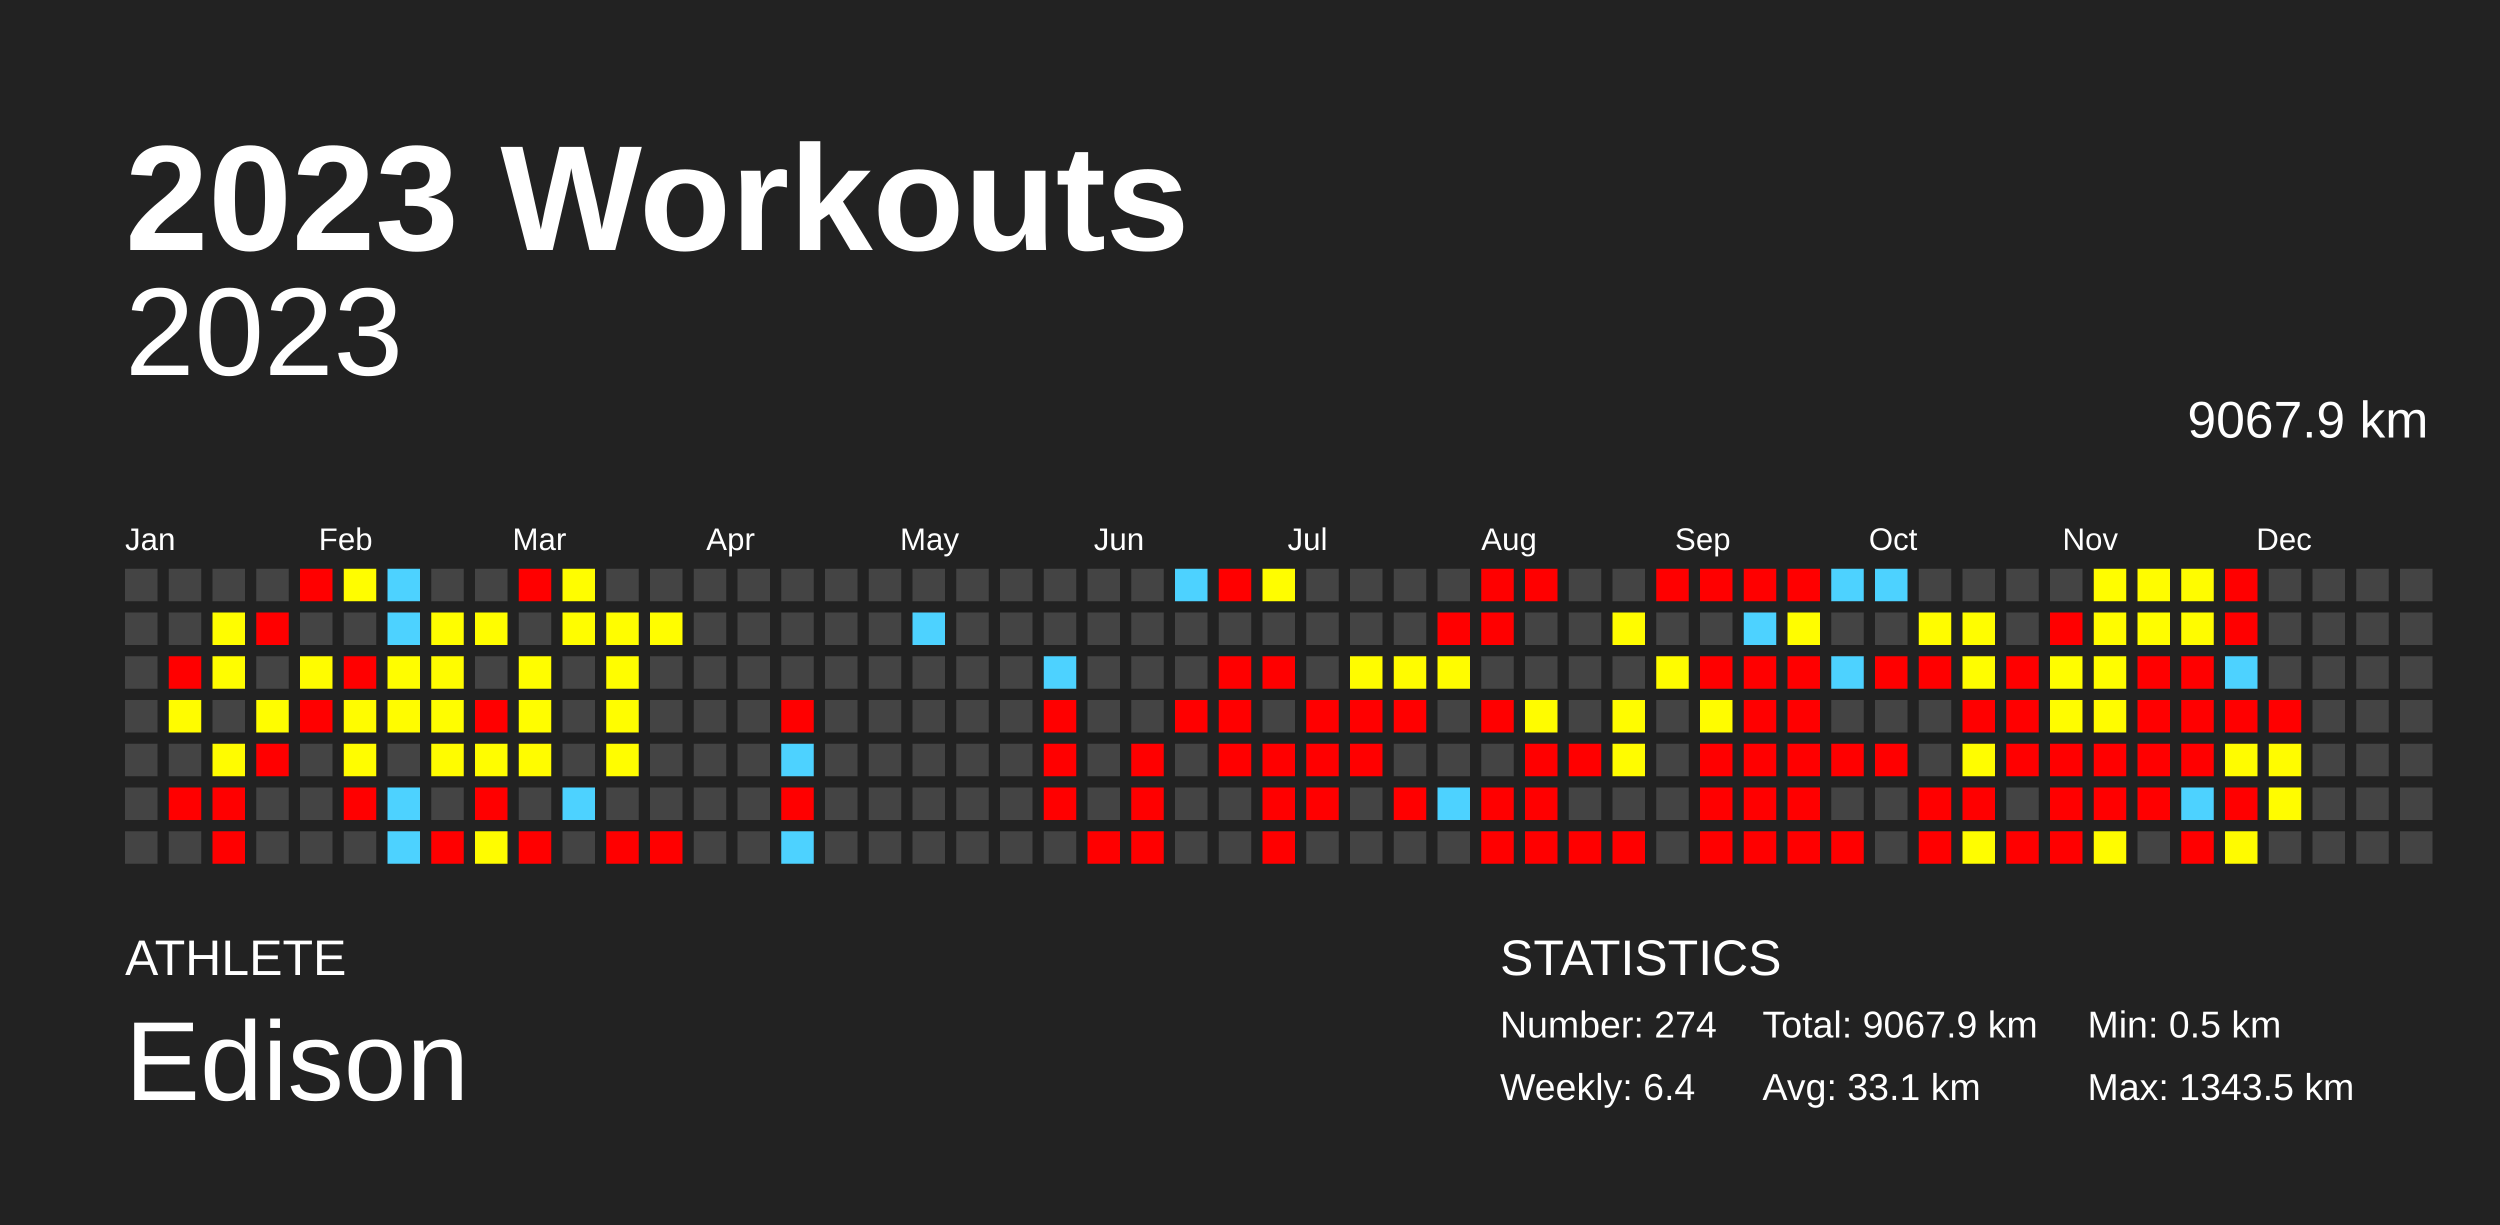
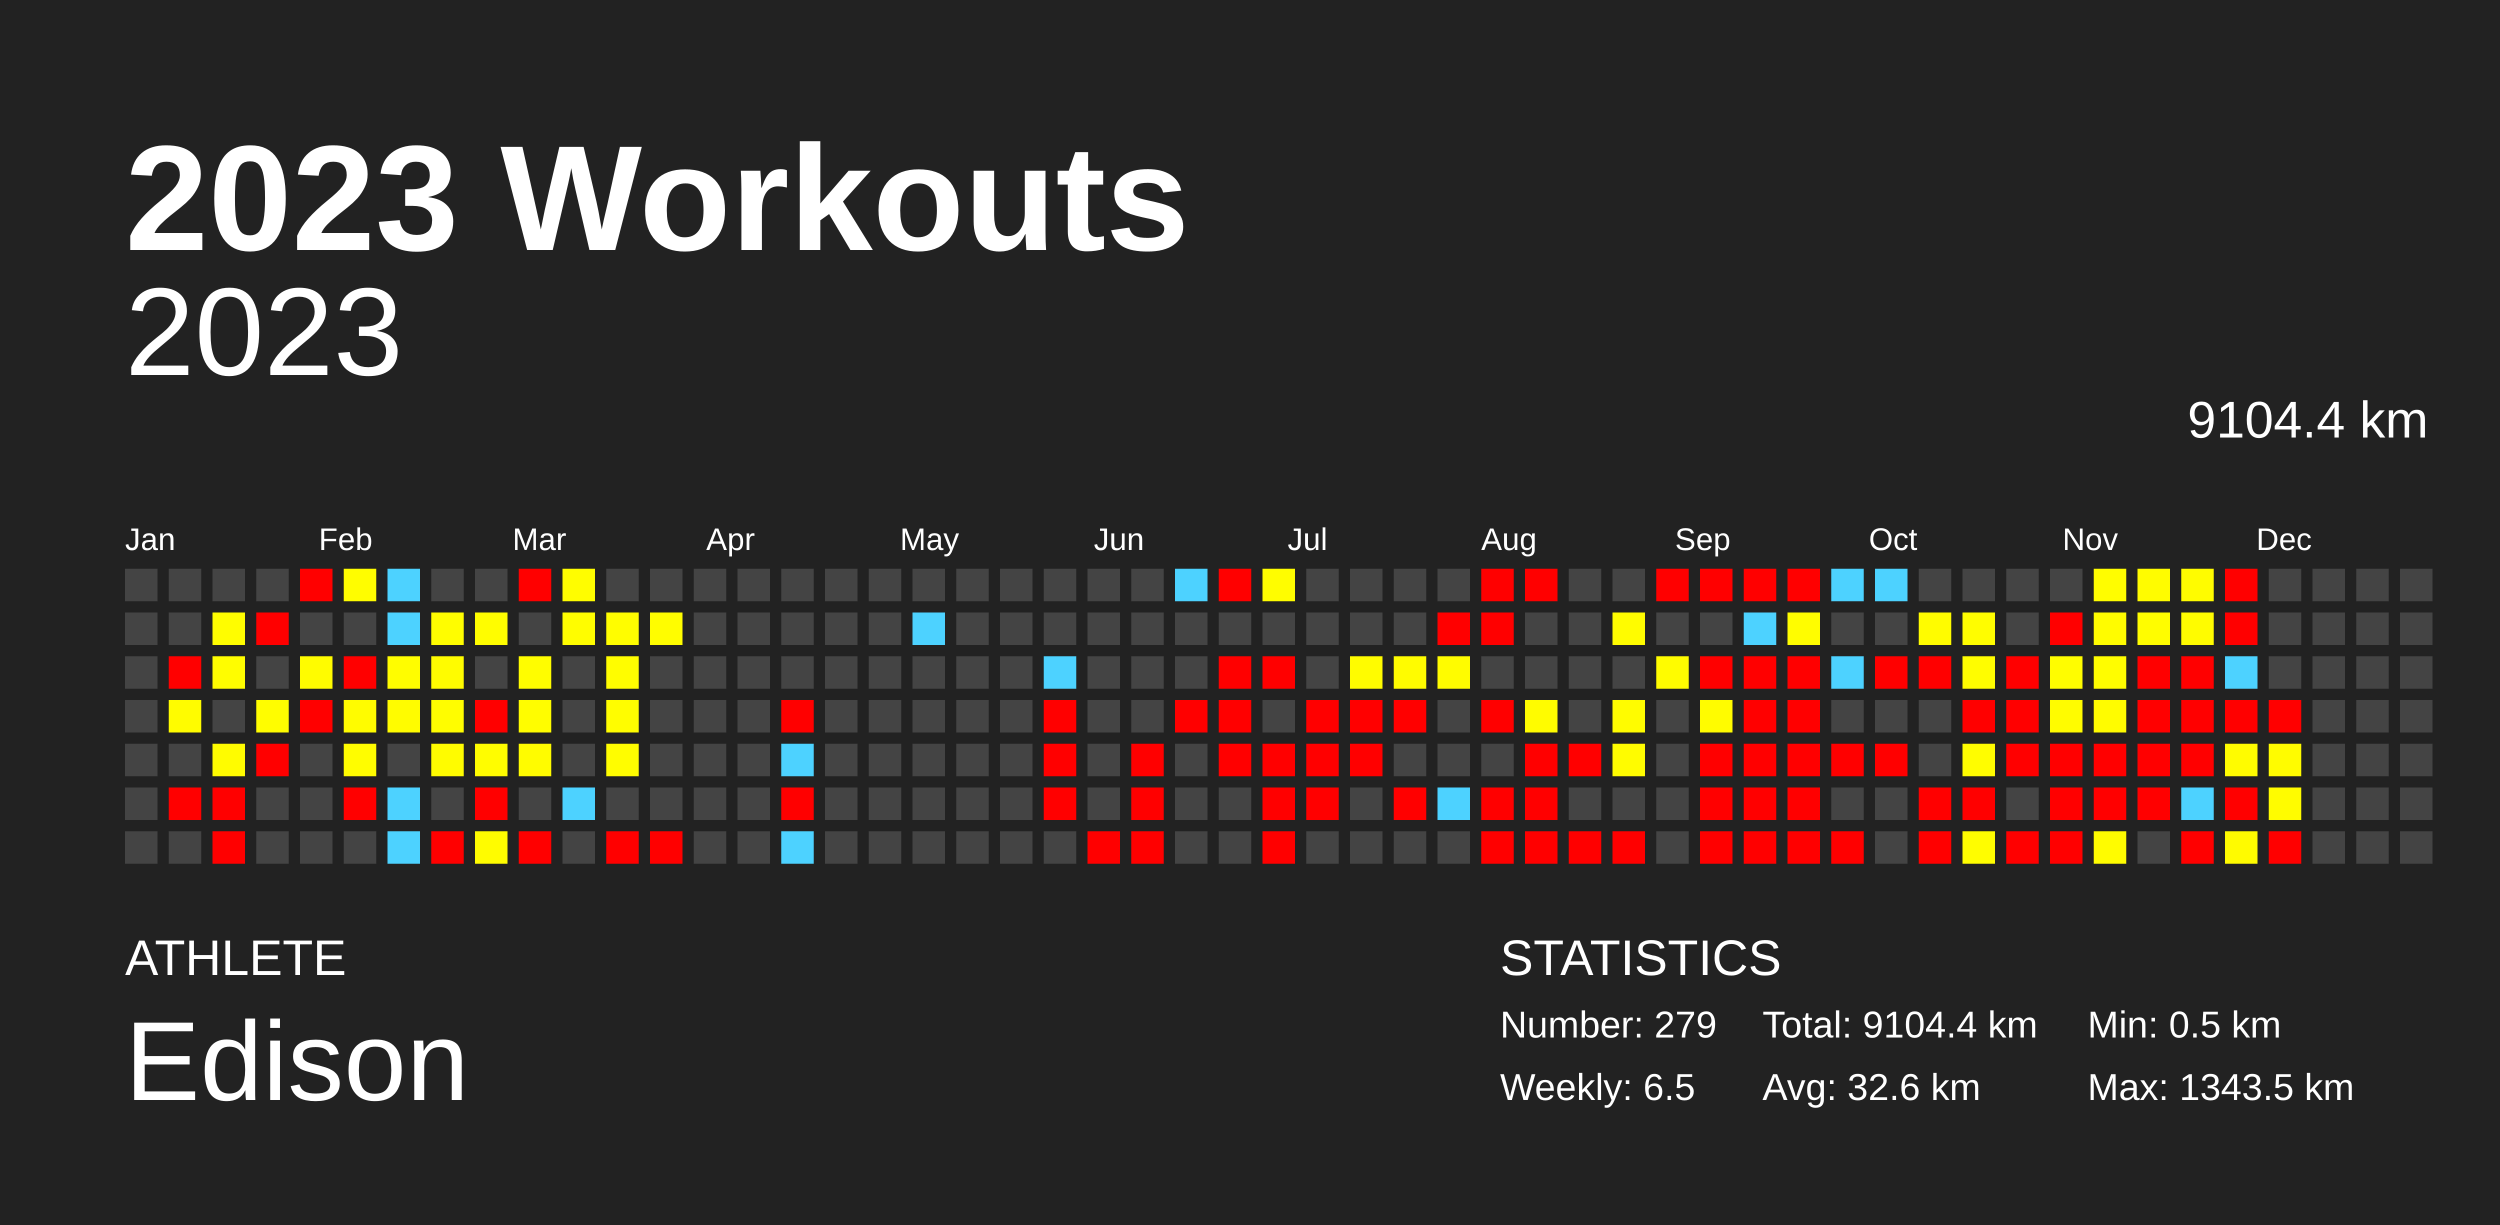
<svg xmlns="http://www.w3.org/2000/svg" baseProfile="full" height="98mm" version="1.1" viewBox="0,0,200,98" width="200mm">
  <defs />
  <rect fill="#222222" height="98" width="200" x="0" y="0" />
  <text fill="#FFFFFF" style="font-size:12px; font-family:Arial; font-weight:bold;" x="10" y="20">2023 Workouts</text>
  <text fill="#FFFFFF" style="font-size:4px; font-family:Arial" x="10" y="78">ATHLETE</text>
  <text fill="#FFFFFF" style="font-size:9px; font-family:Arial" x="10" y="88">Edison</text>
  <text fill="#FFFFFF" style="font-size:4px; font-family:Arial" x="120" y="78">STATISTICS</text>
-   <text fill="#FFFFFF" style="font-size:3px; font-family:Arial" x="120" y="83">Number: 274</text>
-   <text fill="#FFFFFF" style="font-size:3px; font-family:Arial" x="120" y="88">Weekly: 6.4</text>
-   <text fill="#FFFFFF" style="font-size:3px; font-family:Arial" x="141" y="83">Total: 9067.9 km</text>
-   <text fill="#FFFFFF" style="font-size:3px; font-family:Arial" x="141" y="88">Avg: 33.1 km</text>
+   <text fill="#FFFFFF" style="font-size:3px; font-family:Arial" x="120" y="83">Number: 279</text>
+   <text fill="#FFFFFF" style="font-size:3px; font-family:Arial" x="120" y="88">Weekly: 6.5</text>
+   <text fill="#FFFFFF" style="font-size:3px; font-family:Arial" x="141" y="83">Total: 9104.4 km</text>
+   <text fill="#FFFFFF" style="font-size:3px; font-family:Arial" x="141" y="88">Avg: 32.6 km</text>
  <text fill="#FFFFFF" style="font-size:3px; font-family:Arial" x="167" y="83">Min: 0.5 km</text>
  <text fill="#FFFFFF" style="font-size:3px; font-family:Arial" x="167" y="88">Max: 1343.5 km</text>
  <text alignment-baseline="hanging" fill="#FFFFFF" style="font-size:10.0px; font-family:Arial;" x="10" y="30">2023</text>
-   <text alignment-baseline="hanging" fill="#FFFFFF" style="font-size:4.125px; font-family:Arial;" x="175" y="35">9067.9 km</text>
+   <text alignment-baseline="hanging" fill="#FFFFFF" style="font-size:4.125px; font-family:Arial;" x="175" y="35">9104.4 km</text>
  <text fill="#FFFFFF" style="font-size:2.5px; font-family:Arial" x="10.0" y="44">Jan</text>
  <text fill="#FFFFFF" style="font-size:2.5px; font-family:Arial" x="25.5" y="44">Feb</text>
  <text fill="#FFFFFF" style="font-size:2.5px; font-family:Arial" x="41.0" y="44">Mar</text>
  <text fill="#FFFFFF" style="font-size:2.5px; font-family:Arial" x="56.5" y="44">Apr</text>
  <text fill="#FFFFFF" style="font-size:2.5px; font-family:Arial" x="72.0" y="44">May</text>
  <text fill="#FFFFFF" style="font-size:2.5px; font-family:Arial" x="87.5" y="44">Jun</text>
  <text fill="#FFFFFF" style="font-size:2.5px; font-family:Arial" x="103.0" y="44">Jul</text>
  <text fill="#FFFFFF" style="font-size:2.5px; font-family:Arial" x="118.5" y="44">Aug</text>
  <text fill="#FFFFFF" style="font-size:2.5px; font-family:Arial" x="134.0" y="44">Sep</text>
  <text fill="#FFFFFF" style="font-size:2.5px; font-family:Arial" x="149.5" y="44">Oct</text>
  <text fill="#FFFFFF" style="font-size:2.5px; font-family:Arial" x="165.0" y="44">Nov</text>
  <text fill="#FFFFFF" style="font-size:2.5px; font-family:Arial" x="180.5" y="44">Dec</text>
  <rect fill="#444444" height="2.6" width="2.6" x="10.0" y="45.5" />
  <rect fill="#444444" height="2.6" width="2.6" x="10.0" y="49.0" />
  <rect fill="#444444" height="2.6" width="2.6" x="10.0" y="52.5" />
  <rect fill="#444444" height="2.6" width="2.6" x="10.0" y="56.0" />
  <rect fill="#444444" height="2.6" width="2.6" x="10.0" y="59.5" />
  <rect fill="#444444" height="2.6" width="2.6" x="10.0" y="63.0" />
  <rect fill="#444444" height="2.6" width="2.6" x="10.0" y="66.5" />
  <rect fill="#444444" height="2.6" width="2.6" x="13.5" y="45.5" />
  <rect fill="#444444" height="2.6" width="2.6" x="13.5" y="49.0" />
  <rect fill="red" height="2.6" width="2.6" x="13.5" y="52.5" />
  <rect fill="#fffc00" height="2.6" width="2.6" x="13.5" y="56.0" />
  <rect fill="#444444" height="2.6" width="2.6" x="13.5" y="59.5" />
  <rect fill="red" height="2.6" width="2.6" x="13.5" y="63.0" />
  <rect fill="#444444" height="2.6" width="2.6" x="13.5" y="66.5" />
  <rect fill="#444444" height="2.6" width="2.6" x="17.0" y="45.5" />
  <rect fill="#fffd00" height="2.6" width="2.6" x="17.0" y="49.0" />
  <rect fill="#fffd00" height="2.6" width="2.6" x="17.0" y="52.5" />
  <rect fill="#444444" height="2.6" width="2.6" x="17.0" y="56.0" />
  <rect fill="#fffc00" height="2.6" width="2.6" x="17.0" y="59.5" />
  <rect fill="red" height="2.6" width="2.6" x="17.0" y="63.0" />
  <rect fill="red" height="2.6" width="2.6" x="17.0" y="66.5" />
  <rect fill="#444444" height="2.6" width="2.6" x="20.5" y="45.5" />
  <rect fill="red" height="2.6" width="2.6" x="20.5" y="49.0" />
  <rect fill="#444444" height="2.6" width="2.6" x="20.5" y="52.5" />
  <rect fill="#fffd00" height="2.6" width="2.6" x="20.5" y="56.0" />
  <rect fill="red" height="2.6" width="2.6" x="20.5" y="59.5" />
  <rect fill="#444444" height="2.6" width="2.6" x="20.5" y="63.0" />
  <rect fill="#444444" height="2.6" width="2.6" x="20.5" y="66.5" />
  <rect fill="red" height="2.6" width="2.6" x="24.0" y="45.5" />
  <rect fill="#444444" height="2.6" width="2.6" x="24.0" y="49.0" />
  <rect fill="#fffc00" height="2.6" width="2.6" x="24.0" y="52.5" />
  <rect fill="red" height="2.6" width="2.6" x="24.0" y="56.0" />
  <rect fill="#444444" height="2.6" width="2.6" x="24.0" y="59.5" />
  <rect fill="#444444" height="2.6" width="2.6" x="24.0" y="63.0" />
  <rect fill="#444444" height="2.6" width="2.6" x="24.0" y="66.5" />
  <rect fill="#fffd00" height="2.6" width="2.6" x="27.5" y="45.5" />
  <rect fill="#444444" height="2.6" width="2.6" x="27.5" y="49.0" />
  <rect fill="red" height="2.6" width="2.6" x="27.5" y="52.5" />
  <rect fill="#fffc00" height="2.6" width="2.6" x="27.5" y="56.0" />
  <rect fill="#fffd00" height="2.6" width="2.6" x="27.5" y="59.5" />
  <rect fill="red" height="2.6" width="2.6" x="27.5" y="63.0" />
  <rect fill="#444444" height="2.6" width="2.6" x="27.5" y="66.5" />
  <rect fill="#4dd2ff" height="2.6" width="2.6" x="31.0" y="45.5" />
  <rect fill="#4dd2ff" height="2.6" width="2.6" x="31.0" y="49.0" />
  <rect fill="#fffd00" height="2.6" width="2.6" x="31.0" y="52.5" />
  <rect fill="#fffc00" height="2.6" width="2.6" x="31.0" y="56.0" />
  <rect fill="#444444" height="2.6" width="2.6" x="31.0" y="59.5" />
  <rect fill="#4dd2ff" height="2.6" width="2.6" x="31.0" y="63.0" />
  <rect fill="#4dd2ff" height="2.6" width="2.6" x="31.0" y="66.5" />
  <rect fill="#444444" height="2.6" width="2.6" x="34.5" y="45.5" />
  <rect fill="#fffd00" height="2.6" width="2.6" x="34.5" y="49.0" />
  <rect fill="#fffc00" height="2.6" width="2.6" x="34.5" y="52.5" />
  <rect fill="#fffd00" height="2.6" width="2.6" x="34.5" y="56.0" />
  <rect fill="#fffc00" height="2.6" width="2.6" x="34.5" y="59.5" />
  <rect fill="#444444" height="2.6" width="2.6" x="34.5" y="63.0" />
  <rect fill="red" height="2.6" width="2.6" x="34.5" y="66.5" />
  <rect fill="#444444" height="2.6" width="2.6" x="38.0" y="45.5" />
  <rect fill="#fffd00" height="2.6" width="2.6" x="38.0" y="49.0" />
  <rect fill="#444444" height="2.6" width="2.6" x="38.0" y="52.5" />
  <rect fill="red" height="2.6" width="2.6" x="38.0" y="56.0" />
  <rect fill="#fffd00" height="2.6" width="2.6" x="38.0" y="59.5" />
  <rect fill="red" height="2.6" width="2.6" x="38.0" y="63.0" />
  <rect fill="#fffc00" height="2.6" width="2.6" x="38.0" y="66.5" />
  <rect fill="red" height="2.6" width="2.6" x="41.5" y="45.5" />
  <rect fill="#444444" height="2.6" width="2.6" x="41.5" y="49.0" />
  <rect fill="#fffd00" height="2.6" width="2.6" x="41.5" y="52.5" />
  <rect fill="#fffd00" height="2.6" width="2.6" x="41.5" y="56.0" />
  <rect fill="#fffc00" height="2.6" width="2.6" x="41.5" y="59.5" />
  <rect fill="#444444" height="2.6" width="2.6" x="41.5" y="63.0" />
  <rect fill="red" height="2.6" width="2.6" x="41.5" y="66.5" />
  <rect fill="#fffd00" height="2.6" width="2.6" x="45.0" y="45.5" />
  <rect fill="#fffd00" height="2.6" width="2.6" x="45.0" y="49.0" />
  <rect fill="#444444" height="2.6" width="2.6" x="45.0" y="52.5" />
  <rect fill="#444444" height="2.6" width="2.6" x="45.0" y="56.0" />
  <rect fill="#444444" height="2.6" width="2.6" x="45.0" y="59.5" />
  <rect fill="#4dd2ff" height="2.6" width="2.6" x="45.0" y="63.0" />
  <rect fill="#444444" height="2.6" width="2.6" x="45.0" y="66.5" />
  <rect fill="#444444" height="2.6" width="2.6" x="48.5" y="45.5" />
  <rect fill="#fffd00" height="2.6" width="2.6" x="48.5" y="49.0" />
  <rect fill="#fffd00" height="2.6" width="2.6" x="48.5" y="52.5" />
  <rect fill="#fffd00" height="2.6" width="2.6" x="48.5" y="56.0" />
  <rect fill="#fffd00" height="2.6" width="2.6" x="48.5" y="59.5" />
  <rect fill="#444444" height="2.6" width="2.6" x="48.5" y="63.0" />
  <rect fill="red" height="2.6" width="2.6" x="48.5" y="66.5" />
  <rect fill="#444444" height="2.6" width="2.6" x="52.0" y="45.5" />
  <rect fill="#fffd00" height="2.6" width="2.6" x="52.0" y="49.0" />
  <rect fill="#444444" height="2.6" width="2.6" x="52.0" y="52.5" />
  <rect fill="#444444" height="2.6" width="2.6" x="52.0" y="56.0" />
  <rect fill="#444444" height="2.6" width="2.6" x="52.0" y="59.5" />
  <rect fill="#444444" height="2.6" width="2.6" x="52.0" y="63.0" />
  <rect fill="red" height="2.6" width="2.6" x="52.0" y="66.5" />
  <rect fill="#444444" height="2.6" width="2.6" x="55.5" y="45.5" />
  <rect fill="#444444" height="2.6" width="2.6" x="55.5" y="49.0" />
  <rect fill="#444444" height="2.6" width="2.6" x="55.5" y="52.5" />
  <rect fill="#444444" height="2.6" width="2.6" x="55.5" y="56.0" />
  <rect fill="#444444" height="2.6" width="2.6" x="55.5" y="59.5" />
  <rect fill="#444444" height="2.6" width="2.6" x="55.5" y="63.0" />
  <rect fill="#444444" height="2.6" width="2.6" x="55.5" y="66.5" />
  <rect fill="#444444" height="2.6" width="2.6" x="59.0" y="45.5" />
  <rect fill="#444444" height="2.6" width="2.6" x="59.0" y="49.0" />
  <rect fill="#444444" height="2.6" width="2.6" x="59.0" y="52.5" />
  <rect fill="#444444" height="2.6" width="2.6" x="59.0" y="56.0" />
  <rect fill="#444444" height="2.6" width="2.6" x="59.0" y="59.5" />
  <rect fill="#444444" height="2.6" width="2.6" x="59.0" y="63.0" />
  <rect fill="#444444" height="2.6" width="2.6" x="59.0" y="66.5" />
  <rect fill="#444444" height="2.6" width="2.6" x="62.5" y="45.5" />
  <rect fill="#444444" height="2.6" width="2.6" x="62.5" y="49.0" />
  <rect fill="#444444" height="2.6" width="2.6" x="62.5" y="52.5" />
  <rect fill="red" height="2.6" width="2.6" x="62.5" y="56.0" />
  <rect fill="#4dd2ff" height="2.6" width="2.6" x="62.5" y="59.5" />
  <rect fill="red" height="2.6" width="2.6" x="62.5" y="63.0" />
  <rect fill="#4dd2ff" height="2.6" width="2.6" x="62.5" y="66.5" />
  <rect fill="#444444" height="2.6" width="2.6" x="66.0" y="45.5" />
  <rect fill="#444444" height="2.6" width="2.6" x="66.0" y="49.0" />
  <rect fill="#444444" height="2.6" width="2.6" x="66.0" y="52.5" />
  <rect fill="#444444" height="2.6" width="2.6" x="66.0" y="56.0" />
  <rect fill="#444444" height="2.6" width="2.6" x="66.0" y="59.5" />
  <rect fill="#444444" height="2.6" width="2.6" x="66.0" y="63.0" />
  <rect fill="#444444" height="2.6" width="2.6" x="66.0" y="66.5" />
  <rect fill="#444444" height="2.6" width="2.6" x="69.5" y="45.5" />
  <rect fill="#444444" height="2.6" width="2.6" x="69.5" y="49.0" />
  <rect fill="#444444" height="2.6" width="2.6" x="69.5" y="52.5" />
  <rect fill="#444444" height="2.6" width="2.6" x="69.5" y="56.0" />
  <rect fill="#444444" height="2.6" width="2.6" x="69.5" y="59.5" />
  <rect fill="#444444" height="2.6" width="2.6" x="69.5" y="63.0" />
  <rect fill="#444444" height="2.6" width="2.6" x="69.5" y="66.5" />
  <rect fill="#444444" height="2.6" width="2.6" x="73.0" y="45.5" />
  <rect fill="#4dd2ff" height="2.6" width="2.6" x="73.0" y="49.0" />
  <rect fill="#444444" height="2.6" width="2.6" x="73.0" y="52.5" />
  <rect fill="#444444" height="2.6" width="2.6" x="73.0" y="56.0" />
  <rect fill="#444444" height="2.6" width="2.6" x="73.0" y="59.5" />
  <rect fill="#444444" height="2.6" width="2.6" x="73.0" y="63.0" />
  <rect fill="#444444" height="2.6" width="2.6" x="73.0" y="66.5" />
  <rect fill="#444444" height="2.6" width="2.6" x="76.5" y="45.5" />
  <rect fill="#444444" height="2.6" width="2.6" x="76.5" y="49.0" />
  <rect fill="#444444" height="2.6" width="2.6" x="76.5" y="52.5" />
  <rect fill="#444444" height="2.6" width="2.6" x="76.5" y="56.0" />
  <rect fill="#444444" height="2.6" width="2.6" x="76.5" y="59.5" />
  <rect fill="#444444" height="2.6" width="2.6" x="76.5" y="63.0" />
  <rect fill="#444444" height="2.6" width="2.6" x="76.5" y="66.5" />
  <rect fill="#444444" height="2.6" width="2.6" x="80.0" y="45.5" />
  <rect fill="#444444" height="2.6" width="2.6" x="80.0" y="49.0" />
  <rect fill="#444444" height="2.6" width="2.6" x="80.0" y="52.5" />
  <rect fill="#444444" height="2.6" width="2.6" x="80.0" y="56.0" />
  <rect fill="#444444" height="2.6" width="2.6" x="80.0" y="59.5" />
  <rect fill="#444444" height="2.6" width="2.6" x="80.0" y="63.0" />
  <rect fill="#444444" height="2.6" width="2.6" x="80.0" y="66.5" />
  <rect fill="#444444" height="2.6" width="2.6" x="83.5" y="45.5" />
  <rect fill="#444444" height="2.6" width="2.6" x="83.5" y="49.0" />
  <rect fill="#4dd2ff" height="2.6" width="2.6" x="83.5" y="52.5" />
  <rect fill="red" height="2.6" width="2.6" x="83.5" y="56.0" />
  <rect fill="red" height="2.6" width="2.6" x="83.5" y="59.5" />
  <rect fill="red" height="2.6" width="2.6" x="83.5" y="63.0" />
  <rect fill="#444444" height="2.6" width="2.6" x="83.5" y="66.5" />
  <rect fill="#444444" height="2.6" width="2.6" x="87.0" y="45.5" />
  <rect fill="#444444" height="2.6" width="2.6" x="87.0" y="49.0" />
  <rect fill="#444444" height="2.6" width="2.6" x="87.0" y="52.5" />
  <rect fill="#444444" height="2.6" width="2.6" x="87.0" y="56.0" />
  <rect fill="#444444" height="2.6" width="2.6" x="87.0" y="59.5" />
  <rect fill="#444444" height="2.6" width="2.6" x="87.0" y="63.0" />
  <rect fill="red" height="2.6" width="2.6" x="87.0" y="66.5" />
  <rect fill="#444444" height="2.6" width="2.6" x="90.5" y="45.5" />
  <rect fill="#444444" height="2.6" width="2.6" x="90.5" y="49.0" />
  <rect fill="#444444" height="2.6" width="2.6" x="90.5" y="52.5" />
  <rect fill="#444444" height="2.6" width="2.6" x="90.5" y="56.0" />
  <rect fill="red" height="2.6" width="2.6" x="90.5" y="59.5" />
  <rect fill="red" height="2.6" width="2.6" x="90.5" y="63.0" />
  <rect fill="red" height="2.6" width="2.6" x="90.5" y="66.5" />
  <rect fill="#4dd2ff" height="2.6" width="2.6" x="94.0" y="45.5" />
  <rect fill="#444444" height="2.6" width="2.6" x="94.0" y="49.0" />
  <rect fill="#444444" height="2.6" width="2.6" x="94.0" y="52.5" />
  <rect fill="red" height="2.6" width="2.6" x="94.0" y="56.0" />
  <rect fill="#444444" height="2.6" width="2.6" x="94.0" y="59.5" />
  <rect fill="#444444" height="2.6" width="2.6" x="94.0" y="63.0" />
  <rect fill="#444444" height="2.6" width="2.6" x="94.0" y="66.5" />
  <rect fill="red" height="2.6" width="2.6" x="97.5" y="45.5" />
  <rect fill="#444444" height="2.6" width="2.6" x="97.5" y="49.0" />
  <rect fill="red" height="2.6" width="2.6" x="97.5" y="52.5" />
  <rect fill="red" height="2.6" width="2.6" x="97.5" y="56.0" />
  <rect fill="red" height="2.6" width="2.6" x="97.5" y="59.5" />
  <rect fill="#444444" height="2.6" width="2.6" x="97.5" y="63.0" />
  <rect fill="#444444" height="2.6" width="2.6" x="97.5" y="66.5" />
  <rect fill="#fffd00" height="2.6" width="2.6" x="101.0" y="45.5" />
  <rect fill="#444444" height="2.6" width="2.6" x="101.0" y="49.0" />
  <rect fill="red" height="2.6" width="2.6" x="101.0" y="52.5" />
  <rect fill="#444444" height="2.6" width="2.6" x="101.0" y="56.0" />
  <rect fill="red" height="2.6" width="2.6" x="101.0" y="59.5" />
  <rect fill="red" height="2.6" width="2.6" x="101.0" y="63.0" />
  <rect fill="red" height="2.6" width="2.6" x="101.0" y="66.5" />
  <rect fill="#444444" height="2.6" width="2.6" x="104.5" y="45.5" />
  <rect fill="#444444" height="2.6" width="2.6" x="104.5" y="49.0" />
  <rect fill="#444444" height="2.6" width="2.6" x="104.5" y="52.5" />
  <rect fill="red" height="2.6" width="2.6" x="104.5" y="56.0" />
  <rect fill="red" height="2.6" width="2.6" x="104.5" y="59.5" />
  <rect fill="red" height="2.6" width="2.6" x="104.5" y="63.0" />
  <rect fill="#444444" height="2.6" width="2.6" x="104.5" y="66.5" />
  <rect fill="#444444" height="2.6" width="2.6" x="108.0" y="45.5" />
  <rect fill="#444444" height="2.6" width="2.6" x="108.0" y="49.0" />
  <rect fill="#fffc00" height="2.6" width="2.6" x="108.0" y="52.5" />
  <rect fill="red" height="2.6" width="2.6" x="108.0" y="56.0" />
  <rect fill="red" height="2.6" width="2.6" x="108.0" y="59.5" />
  <rect fill="#444444" height="2.6" width="2.6" x="108.0" y="63.0" />
  <rect fill="#444444" height="2.6" width="2.6" x="108.0" y="66.5" />
  <rect fill="#444444" height="2.6" width="2.6" x="111.5" y="45.5" />
  <rect fill="#444444" height="2.6" width="2.6" x="111.5" y="49.0" />
  <rect fill="#fffc00" height="2.6" width="2.6" x="111.5" y="52.5" />
  <rect fill="red" height="2.6" width="2.6" x="111.5" y="56.0" />
  <rect fill="#444444" height="2.6" width="2.6" x="111.5" y="59.5" />
  <rect fill="red" height="2.6" width="2.6" x="111.5" y="63.0" />
  <rect fill="#444444" height="2.6" width="2.6" x="111.5" y="66.5" />
  <rect fill="#444444" height="2.6" width="2.6" x="115.0" y="45.5" />
  <rect fill="red" height="2.6" width="2.6" x="115.0" y="49.0" />
  <rect fill="#fffc00" height="2.6" width="2.6" x="115.0" y="52.5" />
  <rect fill="#444444" height="2.6" width="2.6" x="115.0" y="56.0" />
  <rect fill="#444444" height="2.6" width="2.6" x="115.0" y="59.5" />
  <rect fill="#4dd2ff" height="2.6" width="2.6" x="115.0" y="63.0" />
  <rect fill="#444444" height="2.6" width="2.6" x="115.0" y="66.5" />
  <rect fill="red" height="2.6" width="2.6" x="118.5" y="45.5" />
  <rect fill="red" height="2.6" width="2.6" x="118.5" y="49.0" />
  <rect fill="#444444" height="2.6" width="2.6" x="118.5" y="52.5" />
  <rect fill="red" height="2.6" width="2.6" x="118.5" y="56.0" />
  <rect fill="#444444" height="2.6" width="2.6" x="118.5" y="59.5" />
  <rect fill="red" height="2.6" width="2.6" x="118.5" y="63.0" />
  <rect fill="red" height="2.6" width="2.6" x="118.5" y="66.5" />
  <rect fill="red" height="2.6" width="2.6" x="122.0" y="45.5" />
  <rect fill="#444444" height="2.6" width="2.6" x="122.0" y="49.0" />
  <rect fill="#444444" height="2.6" width="2.6" x="122.0" y="52.5" />
  <rect fill="#fffc00" height="2.6" width="2.6" x="122.0" y="56.0" />
  <rect fill="red" height="2.6" width="2.6" x="122.0" y="59.5" />
  <rect fill="red" height="2.6" width="2.6" x="122.0" y="63.0" />
  <rect fill="red" height="2.6" width="2.6" x="122.0" y="66.5" />
  <rect fill="#444444" height="2.6" width="2.6" x="125.5" y="45.5" />
  <rect fill="#444444" height="2.6" width="2.6" x="125.5" y="49.0" />
  <rect fill="#444444" height="2.6" width="2.6" x="125.5" y="52.5" />
  <rect fill="#444444" height="2.6" width="2.6" x="125.5" y="56.0" />
  <rect fill="red" height="2.6" width="2.6" x="125.5" y="59.5" />
  <rect fill="#444444" height="2.6" width="2.6" x="125.5" y="63.0" />
  <rect fill="red" height="2.6" width="2.6" x="125.5" y="66.5" />
  <rect fill="#444444" height="2.6" width="2.6" x="129.0" y="45.5" />
  <rect fill="#fffc00" height="2.6" width="2.6" x="129.0" y="49.0" />
  <rect fill="#444444" height="2.6" width="2.6" x="129.0" y="52.5" />
  <rect fill="#fffc00" height="2.6" width="2.6" x="129.0" y="56.0" />
  <rect fill="#fffc00" height="2.6" width="2.6" x="129.0" y="59.5" />
  <rect fill="#444444" height="2.6" width="2.6" x="129.0" y="63.0" />
  <rect fill="red" height="2.6" width="2.6" x="129.0" y="66.5" />
  <rect fill="red" height="2.6" width="2.6" x="132.5" y="45.5" />
  <rect fill="#444444" height="2.6" width="2.6" x="132.5" y="49.0" />
  <rect fill="#fffc00" height="2.6" width="2.6" x="132.5" y="52.5" />
  <rect fill="#444444" height="2.6" width="2.6" x="132.5" y="56.0" />
  <rect fill="#444444" height="2.6" width="2.6" x="132.5" y="59.5" />
  <rect fill="#444444" height="2.6" width="2.6" x="132.5" y="63.0" />
  <rect fill="#444444" height="2.6" width="2.6" x="132.5" y="66.5" />
  <rect fill="red" height="2.6" width="2.6" x="136.0" y="45.5" />
  <rect fill="#444444" height="2.6" width="2.6" x="136.0" y="49.0" />
  <rect fill="red" height="2.6" width="2.6" x="136.0" y="52.5" />
  <rect fill="#fffc00" height="2.6" width="2.6" x="136.0" y="56.0" />
  <rect fill="red" height="2.6" width="2.6" x="136.0" y="59.5" />
  <rect fill="red" height="2.6" width="2.6" x="136.0" y="63.0" />
  <rect fill="red" height="2.6" width="2.6" x="136.0" y="66.5" />
  <rect fill="red" height="2.6" width="2.6" x="139.5" y="45.5" />
  <rect fill="#4dd2ff" height="2.6" width="2.6" x="139.5" y="49.0" />
  <rect fill="red" height="2.6" width="2.6" x="139.5" y="52.5" />
  <rect fill="red" height="2.6" width="2.6" x="139.5" y="56.0" />
  <rect fill="red" height="2.6" width="2.6" x="139.5" y="59.5" />
  <rect fill="red" height="2.6" width="2.6" x="139.5" y="63.0" />
  <rect fill="red" height="2.6" width="2.6" x="139.5" y="66.5" />
  <rect fill="red" height="2.6" width="2.6" x="143.0" y="45.5" />
  <rect fill="#fffd00" height="2.6" width="2.6" x="143.0" y="49.0" />
  <rect fill="red" height="2.6" width="2.6" x="143.0" y="52.5" />
  <rect fill="red" height="2.6" width="2.6" x="143.0" y="56.0" />
  <rect fill="red" height="2.6" width="2.6" x="143.0" y="59.5" />
  <rect fill="red" height="2.6" width="2.6" x="143.0" y="63.0" />
  <rect fill="red" height="2.6" width="2.6" x="143.0" y="66.5" />
  <rect fill="#4dd2ff" height="2.6" width="2.6" x="146.5" y="45.5" />
  <rect fill="#444444" height="2.6" width="2.6" x="146.5" y="49.0" />
  <rect fill="#4dd2ff" height="2.6" width="2.6" x="146.5" y="52.5" />
  <rect fill="#444444" height="2.6" width="2.6" x="146.5" y="56.0" />
  <rect fill="red" height="2.6" width="2.6" x="146.5" y="59.5" />
  <rect fill="#444444" height="2.6" width="2.6" x="146.5" y="63.0" />
  <rect fill="red" height="2.6" width="2.6" x="146.5" y="66.5" />
  <rect fill="#4dd2ff" height="2.6" width="2.6" x="150.0" y="45.5" />
  <rect fill="#444444" height="2.6" width="2.6" x="150.0" y="49.0" />
  <rect fill="red" height="2.6" width="2.6" x="150.0" y="52.5" />
  <rect fill="#444444" height="2.6" width="2.6" x="150.0" y="56.0" />
  <rect fill="red" height="2.6" width="2.6" x="150.0" y="59.5" />
  <rect fill="#444444" height="2.6" width="2.6" x="150.0" y="63.0" />
  <rect fill="#444444" height="2.6" width="2.6" x="150.0" y="66.5" />
  <rect fill="#444444" height="2.6" width="2.6" x="153.5" y="45.5" />
  <rect fill="#fffc00" height="2.6" width="2.6" x="153.5" y="49.0" />
  <rect fill="red" height="2.6" width="2.6" x="153.5" y="52.5" />
  <rect fill="#444444" height="2.6" width="2.6" x="153.5" y="56.0" />
  <rect fill="#444444" height="2.6" width="2.6" x="153.5" y="59.5" />
  <rect fill="red" height="2.6" width="2.6" x="153.5" y="63.0" />
  <rect fill="red" height="2.6" width="2.6" x="153.5" y="66.5" />
  <rect fill="#444444" height="2.6" width="2.6" x="157.0" y="45.5" />
  <rect fill="#fffd00" height="2.6" width="2.6" x="157.0" y="49.0" />
  <rect fill="#fffd00" height="2.6" width="2.6" x="157.0" y="52.5" />
  <rect fill="red" height="2.6" width="2.6" x="157.0" y="56.0" />
  <rect fill="#fffd00" height="2.6" width="2.6" x="157.0" y="59.5" />
  <rect fill="red" height="2.6" width="2.6" x="157.0" y="63.0" />
  <rect fill="#fffd00" height="2.6" width="2.6" x="157.0" y="66.5" />
  <rect fill="#444444" height="2.6" width="2.6" x="160.5" y="45.5" />
  <rect fill="#444444" height="2.6" width="2.6" x="160.5" y="49.0" />
  <rect fill="red" height="2.6" width="2.6" x="160.5" y="52.5" />
  <rect fill="red" height="2.6" width="2.6" x="160.5" y="56.0" />
  <rect fill="red" height="2.6" width="2.6" x="160.5" y="59.5" />
  <rect fill="#444444" height="2.6" width="2.6" x="160.5" y="63.0" />
  <rect fill="red" height="2.6" width="2.6" x="160.5" y="66.5" />
  <rect fill="#444444" height="2.6" width="2.6" x="164.0" y="45.5" />
  <rect fill="red" height="2.6" width="2.6" x="164.0" y="49.0" />
  <rect fill="#fffd00" height="2.6" width="2.6" x="164.0" y="52.5" />
  <rect fill="#fffc00" height="2.6" width="2.6" x="164.0" y="56.0" />
  <rect fill="red" height="2.6" width="2.6" x="164.0" y="59.5" />
  <rect fill="red" height="2.6" width="2.6" x="164.0" y="63.0" />
  <rect fill="red" height="2.6" width="2.6" x="164.0" y="66.5" />
  <rect fill="#fffd00" height="2.6" width="2.6" x="167.5" y="45.5" />
  <rect fill="#fffc00" height="2.6" width="2.6" x="167.5" y="49.0" />
  <rect fill="#fffd00" height="2.6" width="2.6" x="167.5" y="52.5" />
  <rect fill="#fffc00" height="2.6" width="2.6" x="167.5" y="56.0" />
  <rect fill="red" height="2.6" width="2.6" x="167.5" y="59.5" />
  <rect fill="red" height="2.6" width="2.6" x="167.5" y="63.0" />
  <rect fill="#fffc00" height="2.6" width="2.6" x="167.5" y="66.5" />
  <rect fill="#fffc00" height="2.6" width="2.6" x="171.0" y="45.5" />
  <rect fill="#fffd00" height="2.6" width="2.6" x="171.0" y="49.0" />
  <rect fill="red" height="2.6" width="2.6" x="171.0" y="52.5" />
  <rect fill="red" height="2.6" width="2.6" x="171.0" y="56.0" />
  <rect fill="red" height="2.6" width="2.6" x="171.0" y="59.5" />
  <rect fill="red" height="2.6" width="2.6" x="171.0" y="63.0" />
  <rect fill="#444444" height="2.6" width="2.6" x="171.0" y="66.5" />
  <rect fill="#fffc00" height="2.6" width="2.6" x="174.5" y="45.5" />
  <rect fill="#fffc00" height="2.6" width="2.6" x="174.5" y="49.0" />
  <rect fill="red" height="2.6" width="2.6" x="174.5" y="52.5" />
  <rect fill="red" height="2.6" width="2.6" x="174.5" y="56.0" />
  <rect fill="red" height="2.6" width="2.6" x="174.5" y="59.5" />
  <rect fill="#4dd2ff" height="2.6" width="2.6" x="174.5" y="63.0" />
  <rect fill="red" height="2.6" width="2.6" x="174.5" y="66.5" />
  <rect fill="red" height="2.6" width="2.6" x="178.0" y="45.5" />
  <rect fill="red" height="2.6" width="2.6" x="178.0" y="49.0" />
  <rect fill="#4dd2ff" height="2.6" width="2.6" x="178.0" y="52.5" />
  <rect fill="red" height="2.6" width="2.6" x="178.0" y="56.0" />
  <rect fill="#fffc00" height="2.6" width="2.6" x="178.0" y="59.5" />
  <rect fill="red" height="2.6" width="2.6" x="178.0" y="63.0" />
  <rect fill="#fffb00" height="2.6" width="2.6" x="178.0" y="66.5" />
  <rect fill="#444444" height="2.6" width="2.6" x="181.5" y="45.5" />
  <rect fill="#444444" height="2.6" width="2.6" x="181.5" y="49.0" />
  <rect fill="#444444" height="2.6" width="2.6" x="181.5" y="52.5" />
  <rect fill="red" height="2.6" width="2.6" x="181.5" y="56.0" />
  <rect fill="#fffc00" height="2.6" width="2.6" x="181.5" y="59.5" />
  <rect fill="#fffc00" height="2.6" width="2.6" x="181.5" y="63.0" />
-   <rect fill="#444444" height="2.6" width="2.6" x="181.5" y="66.5" />
+   <rect fill="red" height="2.6" width="2.6" x="181.5" y="66.5" />
  <rect fill="#444444" height="2.6" width="2.6" x="185.0" y="45.5" />
  <rect fill="#444444" height="2.6" width="2.6" x="185.0" y="49.0" />
  <rect fill="#444444" height="2.6" width="2.6" x="185.0" y="52.5" />
  <rect fill="#444444" height="2.6" width="2.6" x="185.0" y="56.0" />
  <rect fill="#444444" height="2.6" width="2.6" x="185.0" y="59.5" />
  <rect fill="#444444" height="2.6" width="2.6" x="185.0" y="63.0" />
  <rect fill="#444444" height="2.6" width="2.6" x="185.0" y="66.5" />
  <rect fill="#444444" height="2.6" width="2.6" x="188.5" y="45.5" />
  <rect fill="#444444" height="2.6" width="2.6" x="188.5" y="49.0" />
  <rect fill="#444444" height="2.6" width="2.6" x="188.5" y="52.5" />
  <rect fill="#444444" height="2.6" width="2.6" x="188.5" y="56.0" />
  <rect fill="#444444" height="2.6" width="2.6" x="188.5" y="59.5" />
  <rect fill="#444444" height="2.6" width="2.6" x="188.5" y="63.0" />
  <rect fill="#444444" height="2.6" width="2.6" x="188.5" y="66.5" />
  <rect fill="#444444" height="2.6" width="2.6" x="192.0" y="45.5" />
  <rect fill="#444444" height="2.6" width="2.6" x="192.0" y="49.0" />
  <rect fill="#444444" height="2.6" width="2.6" x="192.0" y="52.5" />
  <rect fill="#444444" height="2.6" width="2.6" x="192.0" y="56.0" />
  <rect fill="#444444" height="2.6" width="2.6" x="192.0" y="59.5" />
  <rect fill="#444444" height="2.6" width="2.6" x="192.0" y="63.0" />
  <rect fill="#444444" height="2.6" width="2.6" x="192.0" y="66.5" />
</svg>
